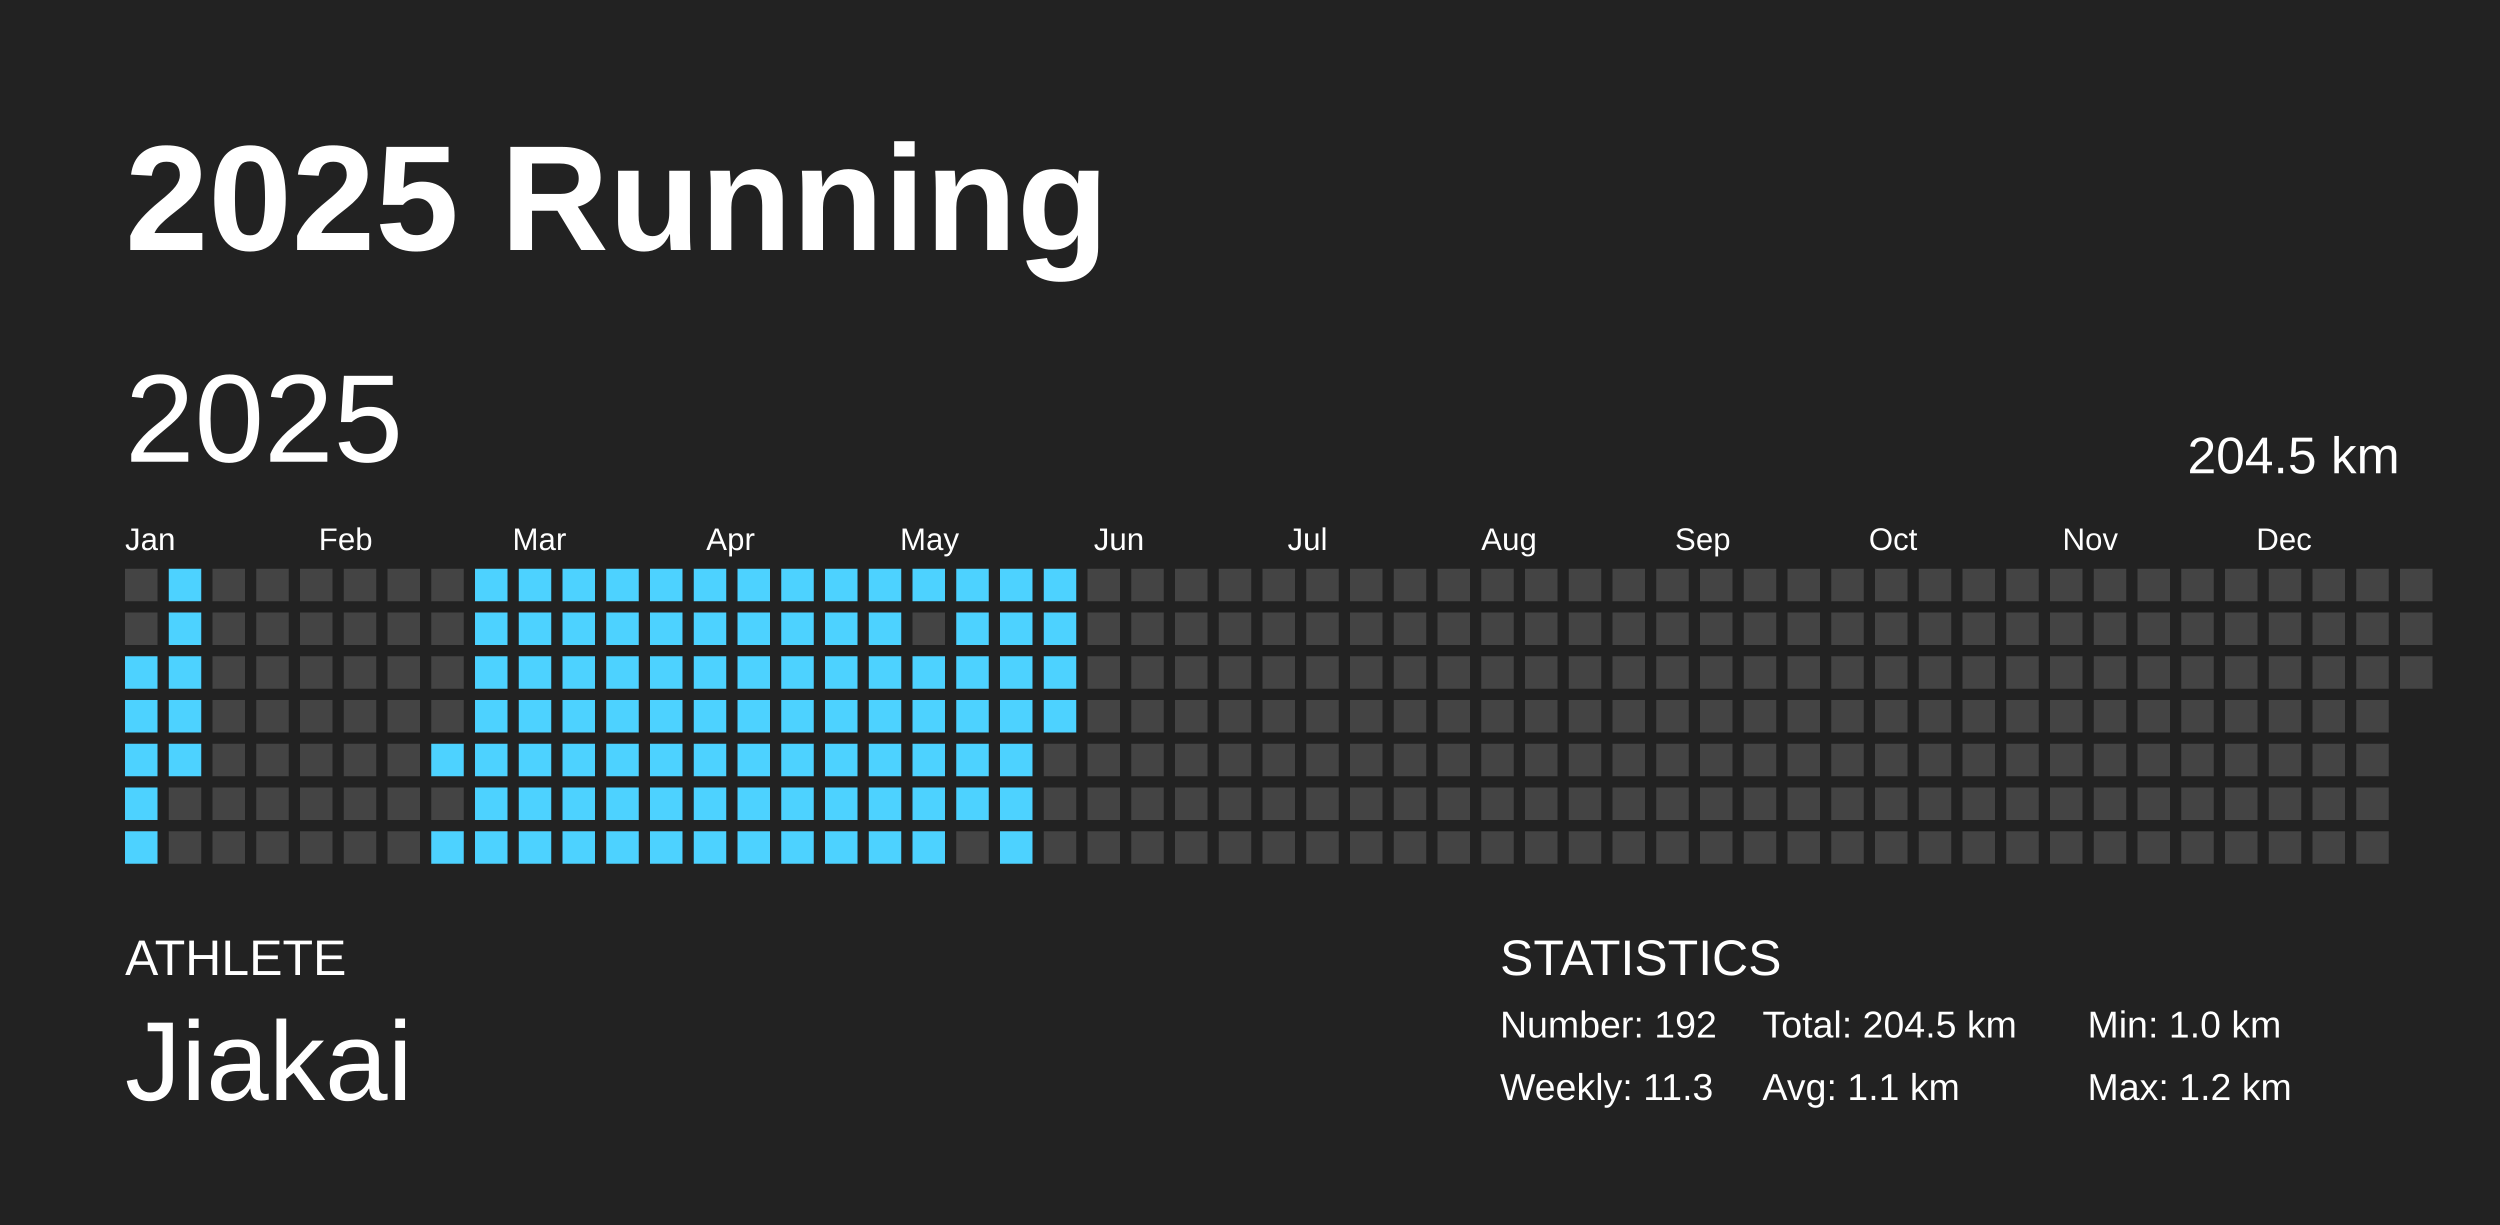
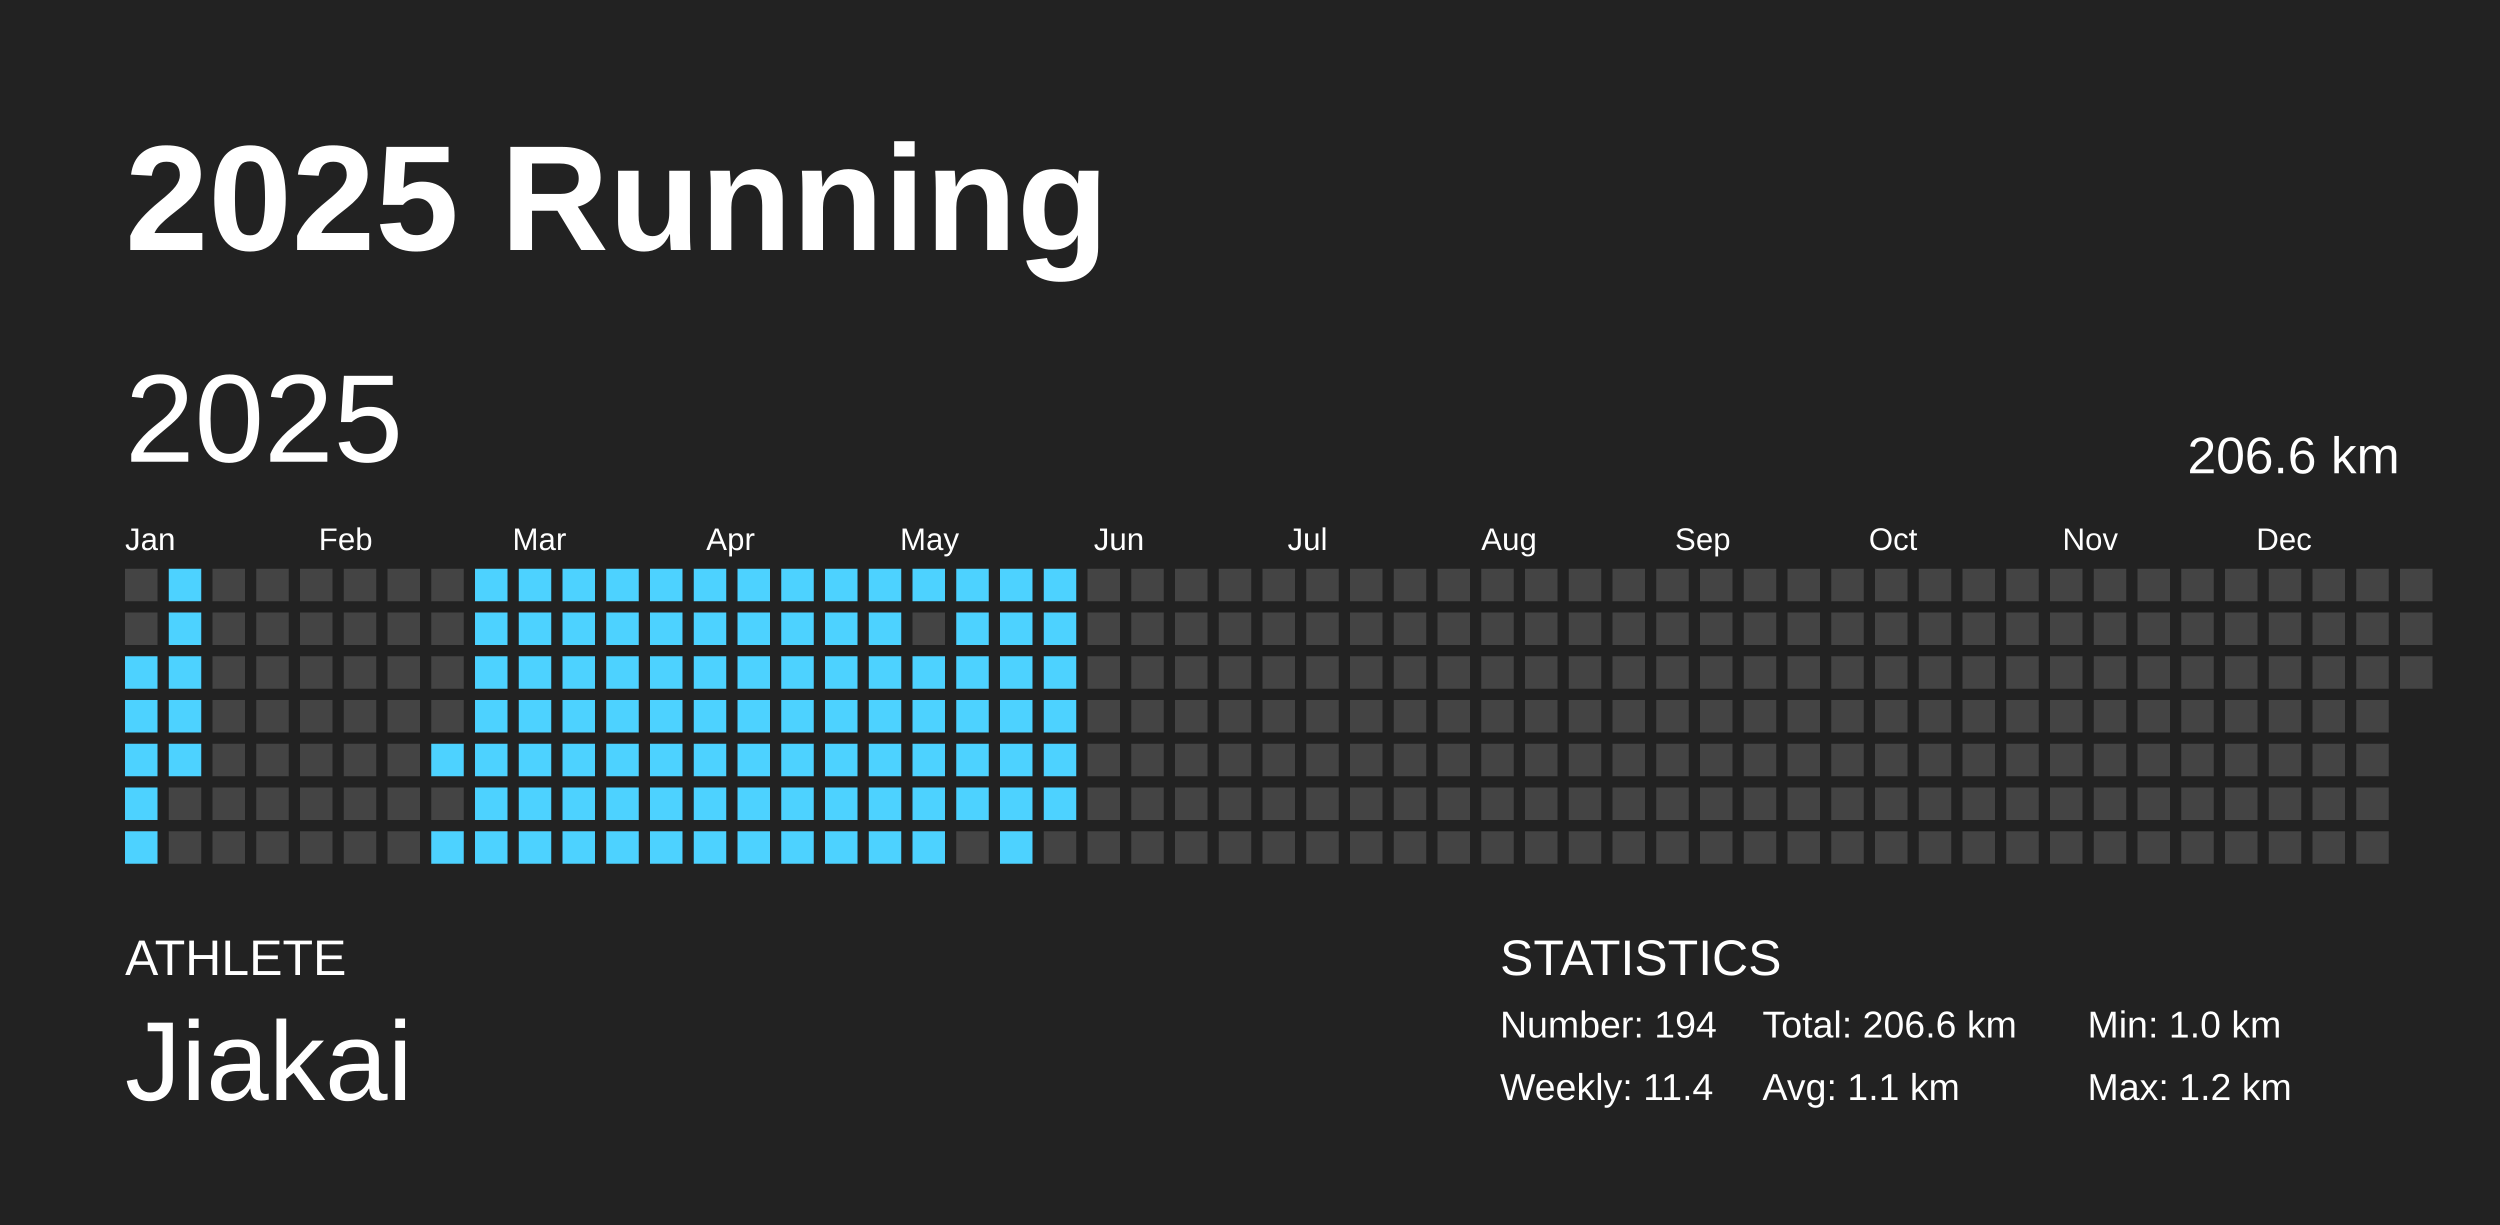
<svg xmlns="http://www.w3.org/2000/svg" baseProfile="full" height="98mm" version="1.1" viewBox="0,0,200,98" width="200mm">
  <defs />
  <rect fill="#222222" height="98" width="200" x="0" y="0" />
  <text fill="#FFFFFF" style="font-size:12px; font-family:Arial; font-weight:bold;" x="10" y="20">2025 Running</text>
  <text fill="#FFFFFF" style="font-size:4px; font-family:Arial" x="10" y="78">ATHLETE</text>
  <text fill="#FFFFFF" style="font-size:9px; font-family:Arial" x="10" y="88">Jiakai</text>
  <text fill="#FFFFFF" style="font-size:4px; font-family:Arial" x="120" y="78">STATISTICS</text>
-   <text fill="#FFFFFF" style="font-size:3px; font-family:Arial" x="120" y="83">Number: 192</text>
-   <text fill="#FFFFFF" style="font-size:3px; font-family:Arial" x="120" y="88">Weekly: 11.3</text>
-   <text fill="#FFFFFF" style="font-size:3px; font-family:Arial" x="141" y="83">Total: 204.5 km</text>
+   <text fill="#FFFFFF" style="font-size:3px; font-family:Arial" x="120" y="83">Number: 194</text>
+   <text fill="#FFFFFF" style="font-size:3px; font-family:Arial" x="120" y="88">Weekly: 11.4</text>
+   <text fill="#FFFFFF" style="font-size:3px; font-family:Arial" x="141" y="83">Total: 206.6 km</text>
  <text fill="#FFFFFF" style="font-size:3px; font-family:Arial" x="141" y="88">Avg: 1.1 km</text>
  <text fill="#FFFFFF" style="font-size:3px; font-family:Arial" x="167" y="83">Min: 1.0 km</text>
  <text fill="#FFFFFF" style="font-size:3px; font-family:Arial" x="167" y="88">Max: 1.2 km</text>
  <text dominant-baseline="hanging" fill="#FFFFFF" style="font-size:10.0px; font-family:Arial;" x="10" y="30">2025</text>
-   <text dominant-baseline="hanging" fill="#FFFFFF" style="font-size:4.125px; font-family:Arial;" x="175" y="35">204.5 km</text>
+   <text dominant-baseline="hanging" fill="#FFFFFF" style="font-size:4.125px; font-family:Arial;" x="175" y="35">206.6 km</text>
  <text fill="#FFFFFF" style="font-size:2.5px; font-family:Arial" x="10.0" y="44">Jan</text>
  <text fill="#FFFFFF" style="font-size:2.5px; font-family:Arial" x="25.5" y="44">Feb</text>
  <text fill="#FFFFFF" style="font-size:2.5px; font-family:Arial" x="41.0" y="44">Mar</text>
  <text fill="#FFFFFF" style="font-size:2.5px; font-family:Arial" x="56.5" y="44">Apr</text>
  <text fill="#FFFFFF" style="font-size:2.5px; font-family:Arial" x="72.0" y="44">May</text>
  <text fill="#FFFFFF" style="font-size:2.5px; font-family:Arial" x="87.5" y="44">Jun</text>
  <text fill="#FFFFFF" style="font-size:2.5px; font-family:Arial" x="103.0" y="44">Jul</text>
  <text fill="#FFFFFF" style="font-size:2.5px; font-family:Arial" x="118.5" y="44">Aug</text>
  <text fill="#FFFFFF" style="font-size:2.5px; font-family:Arial" x="134.0" y="44">Sep</text>
  <text fill="#FFFFFF" style="font-size:2.5px; font-family:Arial" x="149.5" y="44">Oct</text>
  <text fill="#FFFFFF" style="font-size:2.5px; font-family:Arial" x="165.0" y="44">Nov</text>
  <text fill="#FFFFFF" style="font-size:2.5px; font-family:Arial" x="180.5" y="44">Dec</text>
  <rect fill="#444444" height="2.6" width="2.6" x="10.0" y="45.5" />
  <rect fill="#444444" height="2.6" width="2.6" x="10.0" y="49.0" />
  <rect fill="#4dd2ff" height="2.6" width="2.6" x="10.0" y="52.5" />
  <rect fill="#4dd2ff" height="2.6" width="2.6" x="10.0" y="56.0" />
  <rect fill="#4dd2ff" height="2.6" width="2.6" x="10.0" y="59.5" />
  <rect fill="#4dd2ff" height="2.6" width="2.6" x="10.0" y="63.0" />
  <rect fill="#4dd2ff" height="2.6" width="2.6" x="10.0" y="66.5" />
  <rect fill="#4dd2ff" height="2.6" width="2.6" x="13.5" y="45.5" />
  <rect fill="#4dd2ff" height="2.6" width="2.6" x="13.5" y="49.0" />
  <rect fill="#4dd2ff" height="2.6" width="2.6" x="13.5" y="52.5" />
  <rect fill="#4dd2ff" height="2.6" width="2.6" x="13.5" y="56.0" />
  <rect fill="#4dd2ff" height="2.6" width="2.6" x="13.5" y="59.5" />
  <rect fill="#444444" height="2.6" width="2.6" x="13.5" y="63.0" />
  <rect fill="#444444" height="2.6" width="2.6" x="13.5" y="66.5" />
  <rect fill="#444444" height="2.6" width="2.6" x="17.0" y="45.5" />
  <rect fill="#444444" height="2.6" width="2.6" x="17.0" y="49.0" />
  <rect fill="#444444" height="2.6" width="2.6" x="17.0" y="52.5" />
  <rect fill="#444444" height="2.6" width="2.6" x="17.0" y="56.0" />
  <rect fill="#444444" height="2.6" width="2.6" x="17.0" y="59.5" />
  <rect fill="#444444" height="2.6" width="2.6" x="17.0" y="63.0" />
  <rect fill="#444444" height="2.6" width="2.6" x="17.0" y="66.5" />
  <rect fill="#444444" height="2.6" width="2.6" x="20.5" y="45.5" />
  <rect fill="#444444" height="2.6" width="2.6" x="20.5" y="49.0" />
  <rect fill="#444444" height="2.6" width="2.6" x="20.5" y="52.5" />
  <rect fill="#444444" height="2.6" width="2.6" x="20.5" y="56.0" />
  <rect fill="#444444" height="2.6" width="2.6" x="20.5" y="59.5" />
  <rect fill="#444444" height="2.6" width="2.6" x="20.5" y="63.0" />
  <rect fill="#444444" height="2.6" width="2.6" x="20.5" y="66.5" />
  <rect fill="#444444" height="2.6" width="2.6" x="24.0" y="45.5" />
  <rect fill="#444444" height="2.6" width="2.6" x="24.0" y="49.0" />
  <rect fill="#444444" height="2.6" width="2.6" x="24.0" y="52.5" />
  <rect fill="#444444" height="2.6" width="2.6" x="24.0" y="56.0" />
  <rect fill="#444444" height="2.6" width="2.6" x="24.0" y="59.5" />
  <rect fill="#444444" height="2.6" width="2.6" x="24.0" y="63.0" />
  <rect fill="#444444" height="2.6" width="2.6" x="24.0" y="66.5" />
  <rect fill="#444444" height="2.6" width="2.6" x="27.5" y="45.5" />
  <rect fill="#444444" height="2.6" width="2.6" x="27.5" y="49.0" />
  <rect fill="#444444" height="2.6" width="2.6" x="27.5" y="52.5" />
  <rect fill="#444444" height="2.6" width="2.6" x="27.5" y="56.0" />
  <rect fill="#444444" height="2.6" width="2.6" x="27.5" y="59.5" />
  <rect fill="#444444" height="2.6" width="2.6" x="27.5" y="63.0" />
  <rect fill="#444444" height="2.6" width="2.6" x="27.5" y="66.5" />
  <rect fill="#444444" height="2.6" width="2.6" x="31.0" y="45.5" />
  <rect fill="#444444" height="2.6" width="2.6" x="31.0" y="49.0" />
  <rect fill="#444444" height="2.6" width="2.6" x="31.0" y="52.5" />
  <rect fill="#444444" height="2.6" width="2.6" x="31.0" y="56.0" />
  <rect fill="#444444" height="2.6" width="2.6" x="31.0" y="59.5" />
  <rect fill="#444444" height="2.6" width="2.6" x="31.0" y="63.0" />
  <rect fill="#444444" height="2.6" width="2.6" x="31.0" y="66.5" />
  <rect fill="#444444" height="2.6" width="2.6" x="34.5" y="45.5" />
  <rect fill="#444444" height="2.6" width="2.6" x="34.5" y="49.0" />
  <rect fill="#444444" height="2.6" width="2.6" x="34.5" y="52.5" />
  <rect fill="#444444" height="2.6" width="2.6" x="34.5" y="56.0" />
  <rect fill="#4dd2ff" height="2.6" width="2.6" x="34.5" y="59.5" />
  <rect fill="#444444" height="2.6" width="2.6" x="34.5" y="63.0" />
  <rect fill="#4dd2ff" height="2.6" width="2.6" x="34.5" y="66.5" />
  <rect fill="#4dd2ff" height="2.6" width="2.6" x="38.0" y="45.5" />
  <rect fill="#4dd2ff" height="2.6" width="2.6" x="38.0" y="49.0" />
  <rect fill="#4dd2ff" height="2.6" width="2.6" x="38.0" y="52.5" />
  <rect fill="#4dd2ff" height="2.6" width="2.6" x="38.0" y="56.0" />
  <rect fill="#4dd2ff" height="2.6" width="2.6" x="38.0" y="59.5" />
  <rect fill="#4dd2ff" height="2.6" width="2.6" x="38.0" y="63.0" />
  <rect fill="#4dd2ff" height="2.6" width="2.6" x="38.0" y="66.5" />
  <rect fill="#4dd2ff" height="2.6" width="2.6" x="41.5" y="45.5" />
  <rect fill="#4dd2ff" height="2.6" width="2.6" x="41.5" y="49.0" />
  <rect fill="#4dd2ff" height="2.6" width="2.6" x="41.5" y="52.5" />
  <rect fill="#4dd2ff" height="2.6" width="2.6" x="41.5" y="56.0" />
  <rect fill="#4dd2ff" height="2.6" width="2.6" x="41.5" y="59.5" />
  <rect fill="#4dd2ff" height="2.6" width="2.6" x="41.5" y="63.0" />
  <rect fill="#4dd2ff" height="2.6" width="2.6" x="41.5" y="66.5" />
  <rect fill="#4dd2ff" height="2.6" width="2.6" x="45.0" y="45.5" />
  <rect fill="#4dd2ff" height="2.6" width="2.6" x="45.0" y="49.0" />
  <rect fill="#4dd2ff" height="2.6" width="2.6" x="45.0" y="52.5" />
  <rect fill="#4dd2ff" height="2.6" width="2.6" x="45.0" y="56.0" />
  <rect fill="#4dd2ff" height="2.6" width="2.6" x="45.0" y="59.5" />
  <rect fill="#4dd2ff" height="2.6" width="2.6" x="45.0" y="63.0" />
  <rect fill="#4dd2ff" height="2.6" width="2.6" x="45.0" y="66.5" />
  <rect fill="#4dd2ff" height="2.6" width="2.6" x="48.5" y="45.5" />
  <rect fill="#4dd2ff" height="2.6" width="2.6" x="48.5" y="49.0" />
  <rect fill="#4dd2ff" height="2.6" width="2.6" x="48.5" y="52.5" />
  <rect fill="#4dd2ff" height="2.6" width="2.6" x="48.5" y="56.0" />
  <rect fill="#4dd2ff" height="2.6" width="2.6" x="48.5" y="59.5" />
  <rect fill="#4dd2ff" height="2.6" width="2.6" x="48.5" y="63.0" />
  <rect fill="#4dd2ff" height="2.6" width="2.6" x="48.5" y="66.5" />
  <rect fill="#4dd2ff" height="2.6" width="2.6" x="52.0" y="45.5" />
  <rect fill="#4dd2ff" height="2.6" width="2.6" x="52.0" y="49.0" />
  <rect fill="#4dd2ff" height="2.6" width="2.6" x="52.0" y="52.5" />
  <rect fill="#4dd2ff" height="2.6" width="2.6" x="52.0" y="56.0" />
  <rect fill="#4dd2ff" height="2.6" width="2.6" x="52.0" y="59.5" />
  <rect fill="#4dd2ff" height="2.6" width="2.6" x="52.0" y="63.0" />
  <rect fill="#4dd2ff" height="2.6" width="2.6" x="52.0" y="66.5" />
  <rect fill="#4dd2ff" height="2.6" width="2.6" x="55.5" y="45.5" />
  <rect fill="#4dd2ff" height="2.6" width="2.6" x="55.5" y="49.0" />
  <rect fill="#4dd2ff" height="2.6" width="2.6" x="55.5" y="52.5" />
  <rect fill="#4dd2ff" height="2.6" width="2.6" x="55.5" y="56.0" />
  <rect fill="#4dd2ff" height="2.6" width="2.6" x="55.5" y="59.5" />
  <rect fill="#4dd2ff" height="2.6" width="2.6" x="55.5" y="63.0" />
  <rect fill="#4dd2ff" height="2.6" width="2.6" x="55.5" y="66.5" />
  <rect fill="#4dd2ff" height="2.6" width="2.6" x="59.0" y="45.5" />
  <rect fill="#4dd2ff" height="2.6" width="2.6" x="59.0" y="49.0" />
  <rect fill="#4dd2ff" height="2.6" width="2.6" x="59.0" y="52.5" />
  <rect fill="#4dd2ff" height="2.6" width="2.6" x="59.0" y="56.0" />
  <rect fill="#4dd2ff" height="2.6" width="2.6" x="59.0" y="59.5" />
  <rect fill="#4dd2ff" height="2.6" width="2.6" x="59.0" y="63.0" />
  <rect fill="#4dd2ff" height="2.6" width="2.6" x="59.0" y="66.5" />
  <rect fill="#4dd2ff" height="2.6" width="2.6" x="62.5" y="45.5" />
  <rect fill="#4dd2ff" height="2.6" width="2.6" x="62.5" y="49.0" />
  <rect fill="#4dd2ff" height="2.6" width="2.6" x="62.5" y="52.5" />
  <rect fill="#4dd2ff" height="2.6" width="2.6" x="62.5" y="56.0" />
  <rect fill="#4dd2ff" height="2.6" width="2.6" x="62.5" y="59.5" />
  <rect fill="#4dd2ff" height="2.6" width="2.6" x="62.5" y="63.0" />
  <rect fill="#4dd2ff" height="2.6" width="2.6" x="62.5" y="66.5" />
  <rect fill="#4dd2ff" height="2.6" width="2.6" x="66.0" y="45.5" />
  <rect fill="#4dd2ff" height="2.6" width="2.6" x="66.0" y="49.0" />
  <rect fill="#4dd2ff" height="2.6" width="2.6" x="66.0" y="52.5" />
  <rect fill="#4dd2ff" height="2.6" width="2.6" x="66.0" y="56.0" />
  <rect fill="#4dd2ff" height="2.6" width="2.6" x="66.0" y="59.5" />
  <rect fill="#4dd2ff" height="2.6" width="2.6" x="66.0" y="63.0" />
  <rect fill="#4dd2ff" height="2.6" width="2.6" x="66.0" y="66.5" />
  <rect fill="#4dd2ff" height="2.6" width="2.6" x="69.5" y="45.5" />
  <rect fill="#4dd2ff" height="2.6" width="2.6" x="69.5" y="49.0" />
  <rect fill="#4dd2ff" height="2.6" width="2.6" x="69.5" y="52.5" />
  <rect fill="#4dd2ff" height="2.6" width="2.6" x="69.5" y="56.0" />
  <rect fill="#4dd2ff" height="2.6" width="2.6" x="69.5" y="59.5" />
  <rect fill="#4dd2ff" height="2.6" width="2.6" x="69.5" y="63.0" />
  <rect fill="#4dd2ff" height="2.6" width="2.6" x="69.5" y="66.5" />
  <rect fill="#4dd2ff" height="2.6" width="2.6" x="73.0" y="45.5" />
  <rect fill="#444444" height="2.6" width="2.6" x="73.0" y="49.0" />
  <rect fill="#4dd2ff" height="2.6" width="2.6" x="73.0" y="52.5" />
  <rect fill="#4dd2ff" height="2.6" width="2.6" x="73.0" y="56.0" />
  <rect fill="#4dd2ff" height="2.6" width="2.6" x="73.0" y="59.5" />
  <rect fill="#4dd2ff" height="2.6" width="2.6" x="73.0" y="63.0" />
  <rect fill="#4dd2ff" height="2.6" width="2.6" x="73.0" y="66.5" />
  <rect fill="#4dd2ff" height="2.6" width="2.6" x="76.5" y="45.5" />
  <rect fill="#4dd2ff" height="2.6" width="2.6" x="76.5" y="49.0" />
  <rect fill="#4dd2ff" height="2.6" width="2.6" x="76.5" y="52.5" />
  <rect fill="#4dd2ff" height="2.6" width="2.6" x="76.5" y="56.0" />
  <rect fill="#4dd2ff" height="2.6" width="2.6" x="76.5" y="59.5" />
  <rect fill="#4dd2ff" height="2.6" width="2.6" x="76.5" y="63.0" />
  <rect fill="#444444" height="2.6" width="2.6" x="76.5" y="66.5" />
  <rect fill="#4dd2ff" height="2.6" width="2.6" x="80.0" y="45.5" />
  <rect fill="#4dd2ff" height="2.6" width="2.6" x="80.0" y="49.0" />
  <rect fill="#4dd2ff" height="2.6" width="2.6" x="80.0" y="52.5" />
  <rect fill="#4dd2ff" height="2.6" width="2.6" x="80.0" y="56.0" />
  <rect fill="#4dd2ff" height="2.6" width="2.6" x="80.0" y="59.5" />
  <rect fill="#4dd2ff" height="2.6" width="2.6" x="80.0" y="63.0" />
  <rect fill="#4dd2ff" height="2.6" width="2.6" x="80.0" y="66.5" />
  <rect fill="#4dd2ff" height="2.6" width="2.6" x="83.5" y="45.5" />
  <rect fill="#4dd2ff" height="2.6" width="2.6" x="83.5" y="49.0" />
  <rect fill="#4dd2ff" height="2.6" width="2.6" x="83.5" y="52.5" />
  <rect fill="#4dd2ff" height="2.6" width="2.6" x="83.5" y="56.0" />
-   <rect fill="#444444" height="2.6" width="2.6" x="83.5" y="59.5" />
-   <rect fill="#444444" height="2.6" width="2.6" x="83.5" y="63.0" />
+   <rect fill="#4dd2ff" height="2.6" width="2.6" x="83.5" y="59.5" />
+   <rect fill="#4dd2ff" height="2.6" width="2.6" x="83.5" y="63.0" />
  <rect fill="#444444" height="2.6" width="2.6" x="83.5" y="66.5" />
  <rect fill="#444444" height="2.6" width="2.6" x="87.0" y="45.5" />
  <rect fill="#444444" height="2.6" width="2.6" x="87.0" y="49.0" />
  <rect fill="#444444" height="2.6" width="2.6" x="87.0" y="52.5" />
  <rect fill="#444444" height="2.6" width="2.6" x="87.0" y="56.0" />
  <rect fill="#444444" height="2.6" width="2.6" x="87.0" y="59.5" />
  <rect fill="#444444" height="2.6" width="2.6" x="87.0" y="63.0" />
  <rect fill="#444444" height="2.6" width="2.6" x="87.0" y="66.5" />
  <rect fill="#444444" height="2.6" width="2.6" x="90.5" y="45.5" />
  <rect fill="#444444" height="2.6" width="2.6" x="90.5" y="49.0" />
  <rect fill="#444444" height="2.6" width="2.6" x="90.5" y="52.5" />
  <rect fill="#444444" height="2.6" width="2.6" x="90.5" y="56.0" />
  <rect fill="#444444" height="2.6" width="2.6" x="90.5" y="59.5" />
  <rect fill="#444444" height="2.6" width="2.6" x="90.5" y="63.0" />
  <rect fill="#444444" height="2.6" width="2.6" x="90.5" y="66.5" />
  <rect fill="#444444" height="2.6" width="2.6" x="94.0" y="45.5" />
  <rect fill="#444444" height="2.6" width="2.6" x="94.0" y="49.0" />
  <rect fill="#444444" height="2.6" width="2.6" x="94.0" y="52.5" />
  <rect fill="#444444" height="2.6" width="2.6" x="94.0" y="56.0" />
  <rect fill="#444444" height="2.6" width="2.6" x="94.0" y="59.5" />
  <rect fill="#444444" height="2.6" width="2.6" x="94.0" y="63.0" />
  <rect fill="#444444" height="2.6" width="2.6" x="94.0" y="66.5" />
  <rect fill="#444444" height="2.6" width="2.6" x="97.5" y="45.5" />
  <rect fill="#444444" height="2.6" width="2.6" x="97.5" y="49.0" />
  <rect fill="#444444" height="2.6" width="2.6" x="97.5" y="52.5" />
  <rect fill="#444444" height="2.6" width="2.6" x="97.5" y="56.0" />
  <rect fill="#444444" height="2.6" width="2.6" x="97.5" y="59.5" />
  <rect fill="#444444" height="2.6" width="2.6" x="97.5" y="63.0" />
  <rect fill="#444444" height="2.6" width="2.6" x="97.5" y="66.5" />
  <rect fill="#444444" height="2.6" width="2.6" x="101.0" y="45.5" />
  <rect fill="#444444" height="2.6" width="2.6" x="101.0" y="49.0" />
  <rect fill="#444444" height="2.6" width="2.6" x="101.0" y="52.5" />
  <rect fill="#444444" height="2.6" width="2.6" x="101.0" y="56.0" />
  <rect fill="#444444" height="2.6" width="2.6" x="101.0" y="59.5" />
  <rect fill="#444444" height="2.6" width="2.6" x="101.0" y="63.0" />
  <rect fill="#444444" height="2.6" width="2.6" x="101.0" y="66.5" />
  <rect fill="#444444" height="2.6" width="2.6" x="104.5" y="45.5" />
  <rect fill="#444444" height="2.6" width="2.6" x="104.5" y="49.0" />
  <rect fill="#444444" height="2.6" width="2.6" x="104.5" y="52.5" />
  <rect fill="#444444" height="2.6" width="2.6" x="104.5" y="56.0" />
  <rect fill="#444444" height="2.6" width="2.6" x="104.5" y="59.5" />
  <rect fill="#444444" height="2.6" width="2.6" x="104.5" y="63.0" />
  <rect fill="#444444" height="2.6" width="2.6" x="104.5" y="66.5" />
  <rect fill="#444444" height="2.6" width="2.6" x="108.0" y="45.5" />
  <rect fill="#444444" height="2.6" width="2.6" x="108.0" y="49.0" />
  <rect fill="#444444" height="2.6" width="2.6" x="108.0" y="52.5" />
  <rect fill="#444444" height="2.6" width="2.6" x="108.0" y="56.0" />
  <rect fill="#444444" height="2.6" width="2.6" x="108.0" y="59.5" />
  <rect fill="#444444" height="2.6" width="2.6" x="108.0" y="63.0" />
  <rect fill="#444444" height="2.6" width="2.6" x="108.0" y="66.5" />
  <rect fill="#444444" height="2.6" width="2.6" x="111.5" y="45.5" />
  <rect fill="#444444" height="2.6" width="2.6" x="111.5" y="49.0" />
  <rect fill="#444444" height="2.6" width="2.6" x="111.5" y="52.5" />
  <rect fill="#444444" height="2.6" width="2.6" x="111.5" y="56.0" />
  <rect fill="#444444" height="2.6" width="2.6" x="111.5" y="59.5" />
  <rect fill="#444444" height="2.6" width="2.6" x="111.5" y="63.0" />
  <rect fill="#444444" height="2.6" width="2.6" x="111.5" y="66.5" />
  <rect fill="#444444" height="2.6" width="2.6" x="115.0" y="45.5" />
  <rect fill="#444444" height="2.6" width="2.6" x="115.0" y="49.0" />
  <rect fill="#444444" height="2.6" width="2.6" x="115.0" y="52.5" />
  <rect fill="#444444" height="2.6" width="2.6" x="115.0" y="56.0" />
  <rect fill="#444444" height="2.6" width="2.6" x="115.0" y="59.5" />
  <rect fill="#444444" height="2.6" width="2.6" x="115.0" y="63.0" />
  <rect fill="#444444" height="2.6" width="2.6" x="115.0" y="66.5" />
  <rect fill="#444444" height="2.6" width="2.6" x="118.5" y="45.5" />
  <rect fill="#444444" height="2.6" width="2.6" x="118.5" y="49.0" />
  <rect fill="#444444" height="2.6" width="2.6" x="118.5" y="52.5" />
  <rect fill="#444444" height="2.6" width="2.6" x="118.5" y="56.0" />
  <rect fill="#444444" height="2.6" width="2.6" x="118.5" y="59.5" />
  <rect fill="#444444" height="2.6" width="2.6" x="118.5" y="63.0" />
  <rect fill="#444444" height="2.6" width="2.6" x="118.5" y="66.5" />
  <rect fill="#444444" height="2.6" width="2.6" x="122.0" y="45.5" />
  <rect fill="#444444" height="2.6" width="2.6" x="122.0" y="49.0" />
  <rect fill="#444444" height="2.6" width="2.6" x="122.0" y="52.5" />
  <rect fill="#444444" height="2.6" width="2.6" x="122.0" y="56.0" />
  <rect fill="#444444" height="2.6" width="2.6" x="122.0" y="59.5" />
  <rect fill="#444444" height="2.6" width="2.6" x="122.0" y="63.0" />
  <rect fill="#444444" height="2.6" width="2.6" x="122.0" y="66.5" />
  <rect fill="#444444" height="2.6" width="2.6" x="125.5" y="45.5" />
  <rect fill="#444444" height="2.6" width="2.6" x="125.5" y="49.0" />
  <rect fill="#444444" height="2.6" width="2.6" x="125.5" y="52.5" />
  <rect fill="#444444" height="2.6" width="2.6" x="125.5" y="56.0" />
  <rect fill="#444444" height="2.6" width="2.6" x="125.5" y="59.5" />
  <rect fill="#444444" height="2.6" width="2.6" x="125.5" y="63.0" />
  <rect fill="#444444" height="2.6" width="2.6" x="125.5" y="66.5" />
  <rect fill="#444444" height="2.6" width="2.6" x="129.0" y="45.5" />
  <rect fill="#444444" height="2.6" width="2.6" x="129.0" y="49.0" />
  <rect fill="#444444" height="2.6" width="2.6" x="129.0" y="52.5" />
  <rect fill="#444444" height="2.6" width="2.6" x="129.0" y="56.0" />
  <rect fill="#444444" height="2.6" width="2.6" x="129.0" y="59.5" />
  <rect fill="#444444" height="2.6" width="2.6" x="129.0" y="63.0" />
  <rect fill="#444444" height="2.6" width="2.6" x="129.0" y="66.5" />
  <rect fill="#444444" height="2.6" width="2.6" x="132.5" y="45.5" />
  <rect fill="#444444" height="2.6" width="2.6" x="132.5" y="49.0" />
  <rect fill="#444444" height="2.6" width="2.6" x="132.5" y="52.5" />
  <rect fill="#444444" height="2.6" width="2.6" x="132.5" y="56.0" />
  <rect fill="#444444" height="2.6" width="2.6" x="132.5" y="59.5" />
  <rect fill="#444444" height="2.6" width="2.6" x="132.5" y="63.0" />
  <rect fill="#444444" height="2.6" width="2.6" x="132.5" y="66.5" />
  <rect fill="#444444" height="2.6" width="2.6" x="136.0" y="45.5" />
  <rect fill="#444444" height="2.6" width="2.6" x="136.0" y="49.0" />
  <rect fill="#444444" height="2.6" width="2.6" x="136.0" y="52.5" />
  <rect fill="#444444" height="2.6" width="2.6" x="136.0" y="56.0" />
  <rect fill="#444444" height="2.6" width="2.6" x="136.0" y="59.5" />
  <rect fill="#444444" height="2.6" width="2.6" x="136.0" y="63.0" />
  <rect fill="#444444" height="2.6" width="2.6" x="136.0" y="66.5" />
  <rect fill="#444444" height="2.6" width="2.6" x="139.5" y="45.5" />
  <rect fill="#444444" height="2.6" width="2.6" x="139.5" y="49.0" />
  <rect fill="#444444" height="2.6" width="2.6" x="139.5" y="52.5" />
  <rect fill="#444444" height="2.6" width="2.6" x="139.5" y="56.0" />
  <rect fill="#444444" height="2.6" width="2.6" x="139.5" y="59.5" />
  <rect fill="#444444" height="2.6" width="2.6" x="139.5" y="63.0" />
  <rect fill="#444444" height="2.6" width="2.6" x="139.5" y="66.5" />
  <rect fill="#444444" height="2.6" width="2.6" x="143.0" y="45.5" />
  <rect fill="#444444" height="2.6" width="2.6" x="143.0" y="49.0" />
  <rect fill="#444444" height="2.6" width="2.6" x="143.0" y="52.5" />
  <rect fill="#444444" height="2.6" width="2.6" x="143.0" y="56.0" />
  <rect fill="#444444" height="2.6" width="2.6" x="143.0" y="59.5" />
  <rect fill="#444444" height="2.6" width="2.6" x="143.0" y="63.0" />
  <rect fill="#444444" height="2.6" width="2.6" x="143.0" y="66.5" />
  <rect fill="#444444" height="2.6" width="2.6" x="146.5" y="45.5" />
  <rect fill="#444444" height="2.6" width="2.6" x="146.5" y="49.0" />
  <rect fill="#444444" height="2.6" width="2.6" x="146.5" y="52.5" />
  <rect fill="#444444" height="2.6" width="2.6" x="146.5" y="56.0" />
  <rect fill="#444444" height="2.6" width="2.6" x="146.5" y="59.5" />
  <rect fill="#444444" height="2.6" width="2.6" x="146.5" y="63.0" />
  <rect fill="#444444" height="2.6" width="2.6" x="146.5" y="66.5" />
  <rect fill="#444444" height="2.6" width="2.6" x="150.0" y="45.5" />
  <rect fill="#444444" height="2.6" width="2.6" x="150.0" y="49.0" />
  <rect fill="#444444" height="2.6" width="2.6" x="150.0" y="52.5" />
  <rect fill="#444444" height="2.6" width="2.6" x="150.0" y="56.0" />
  <rect fill="#444444" height="2.6" width="2.6" x="150.0" y="59.5" />
  <rect fill="#444444" height="2.6" width="2.6" x="150.0" y="63.0" />
  <rect fill="#444444" height="2.6" width="2.6" x="150.0" y="66.5" />
  <rect fill="#444444" height="2.6" width="2.6" x="153.5" y="45.5" />
  <rect fill="#444444" height="2.6" width="2.6" x="153.5" y="49.0" />
  <rect fill="#444444" height="2.6" width="2.6" x="153.5" y="52.5" />
  <rect fill="#444444" height="2.6" width="2.6" x="153.5" y="56.0" />
  <rect fill="#444444" height="2.6" width="2.6" x="153.5" y="59.5" />
  <rect fill="#444444" height="2.6" width="2.6" x="153.5" y="63.0" />
  <rect fill="#444444" height="2.6" width="2.6" x="153.5" y="66.5" />
  <rect fill="#444444" height="2.6" width="2.6" x="157.0" y="45.5" />
  <rect fill="#444444" height="2.6" width="2.6" x="157.0" y="49.0" />
  <rect fill="#444444" height="2.6" width="2.6" x="157.0" y="52.5" />
  <rect fill="#444444" height="2.6" width="2.6" x="157.0" y="56.0" />
  <rect fill="#444444" height="2.6" width="2.6" x="157.0" y="59.5" />
  <rect fill="#444444" height="2.6" width="2.6" x="157.0" y="63.0" />
  <rect fill="#444444" height="2.6" width="2.6" x="157.0" y="66.5" />
  <rect fill="#444444" height="2.6" width="2.6" x="160.5" y="45.5" />
  <rect fill="#444444" height="2.6" width="2.6" x="160.5" y="49.0" />
  <rect fill="#444444" height="2.6" width="2.6" x="160.5" y="52.5" />
  <rect fill="#444444" height="2.6" width="2.6" x="160.5" y="56.0" />
  <rect fill="#444444" height="2.6" width="2.6" x="160.5" y="59.5" />
  <rect fill="#444444" height="2.6" width="2.6" x="160.5" y="63.0" />
  <rect fill="#444444" height="2.6" width="2.6" x="160.5" y="66.5" />
  <rect fill="#444444" height="2.6" width="2.6" x="164.0" y="45.5" />
  <rect fill="#444444" height="2.6" width="2.6" x="164.0" y="49.0" />
  <rect fill="#444444" height="2.6" width="2.6" x="164.0" y="52.5" />
  <rect fill="#444444" height="2.6" width="2.6" x="164.0" y="56.0" />
  <rect fill="#444444" height="2.6" width="2.6" x="164.0" y="59.5" />
  <rect fill="#444444" height="2.6" width="2.6" x="164.0" y="63.0" />
  <rect fill="#444444" height="2.6" width="2.6" x="164.0" y="66.5" />
  <rect fill="#444444" height="2.6" width="2.6" x="167.5" y="45.5" />
  <rect fill="#444444" height="2.6" width="2.6" x="167.5" y="49.0" />
  <rect fill="#444444" height="2.6" width="2.6" x="167.5" y="52.5" />
  <rect fill="#444444" height="2.6" width="2.6" x="167.5" y="56.0" />
  <rect fill="#444444" height="2.6" width="2.6" x="167.5" y="59.5" />
  <rect fill="#444444" height="2.6" width="2.6" x="167.5" y="63.0" />
  <rect fill="#444444" height="2.6" width="2.6" x="167.5" y="66.5" />
  <rect fill="#444444" height="2.6" width="2.6" x="171.0" y="45.5" />
  <rect fill="#444444" height="2.6" width="2.6" x="171.0" y="49.0" />
  <rect fill="#444444" height="2.6" width="2.6" x="171.0" y="52.5" />
  <rect fill="#444444" height="2.6" width="2.6" x="171.0" y="56.0" />
  <rect fill="#444444" height="2.6" width="2.6" x="171.0" y="59.5" />
  <rect fill="#444444" height="2.6" width="2.6" x="171.0" y="63.0" />
  <rect fill="#444444" height="2.6" width="2.6" x="171.0" y="66.5" />
  <rect fill="#444444" height="2.6" width="2.6" x="174.5" y="45.5" />
  <rect fill="#444444" height="2.6" width="2.6" x="174.5" y="49.0" />
  <rect fill="#444444" height="2.6" width="2.6" x="174.5" y="52.5" />
  <rect fill="#444444" height="2.6" width="2.6" x="174.5" y="56.0" />
  <rect fill="#444444" height="2.6" width="2.6" x="174.5" y="59.5" />
  <rect fill="#444444" height="2.6" width="2.6" x="174.5" y="63.0" />
  <rect fill="#444444" height="2.6" width="2.6" x="174.5" y="66.5" />
  <rect fill="#444444" height="2.6" width="2.6" x="178.0" y="45.5" />
  <rect fill="#444444" height="2.6" width="2.6" x="178.0" y="49.0" />
  <rect fill="#444444" height="2.6" width="2.6" x="178.0" y="52.5" />
  <rect fill="#444444" height="2.6" width="2.6" x="178.0" y="56.0" />
  <rect fill="#444444" height="2.6" width="2.6" x="178.0" y="59.5" />
  <rect fill="#444444" height="2.6" width="2.6" x="178.0" y="63.0" />
  <rect fill="#444444" height="2.6" width="2.6" x="178.0" y="66.5" />
  <rect fill="#444444" height="2.6" width="2.6" x="181.5" y="45.5" />
  <rect fill="#444444" height="2.6" width="2.6" x="181.5" y="49.0" />
  <rect fill="#444444" height="2.6" width="2.6" x="181.5" y="52.5" />
  <rect fill="#444444" height="2.6" width="2.6" x="181.5" y="56.0" />
  <rect fill="#444444" height="2.6" width="2.6" x="181.5" y="59.5" />
  <rect fill="#444444" height="2.6" width="2.6" x="181.5" y="63.0" />
  <rect fill="#444444" height="2.6" width="2.6" x="181.5" y="66.5" />
  <rect fill="#444444" height="2.6" width="2.6" x="185.0" y="45.5" />
  <rect fill="#444444" height="2.6" width="2.6" x="185.0" y="49.0" />
  <rect fill="#444444" height="2.6" width="2.6" x="185.0" y="52.5" />
  <rect fill="#444444" height="2.6" width="2.6" x="185.0" y="56.0" />
  <rect fill="#444444" height="2.6" width="2.6" x="185.0" y="59.5" />
  <rect fill="#444444" height="2.6" width="2.6" x="185.0" y="63.0" />
  <rect fill="#444444" height="2.6" width="2.6" x="185.0" y="66.5" />
  <rect fill="#444444" height="2.6" width="2.6" x="188.5" y="45.5" />
  <rect fill="#444444" height="2.6" width="2.6" x="188.5" y="49.0" />
  <rect fill="#444444" height="2.6" width="2.6" x="188.5" y="52.5" />
  <rect fill="#444444" height="2.6" width="2.6" x="188.5" y="56.0" />
  <rect fill="#444444" height="2.6" width="2.6" x="188.5" y="59.5" />
  <rect fill="#444444" height="2.6" width="2.6" x="188.5" y="63.0" />
  <rect fill="#444444" height="2.6" width="2.6" x="188.5" y="66.5" />
  <rect fill="#444444" height="2.6" width="2.6" x="192.0" y="45.5" />
  <rect fill="#444444" height="2.6" width="2.6" x="192.0" y="49.0" />
  <rect fill="#444444" height="2.6" width="2.6" x="192.0" y="52.5" />
</svg>
